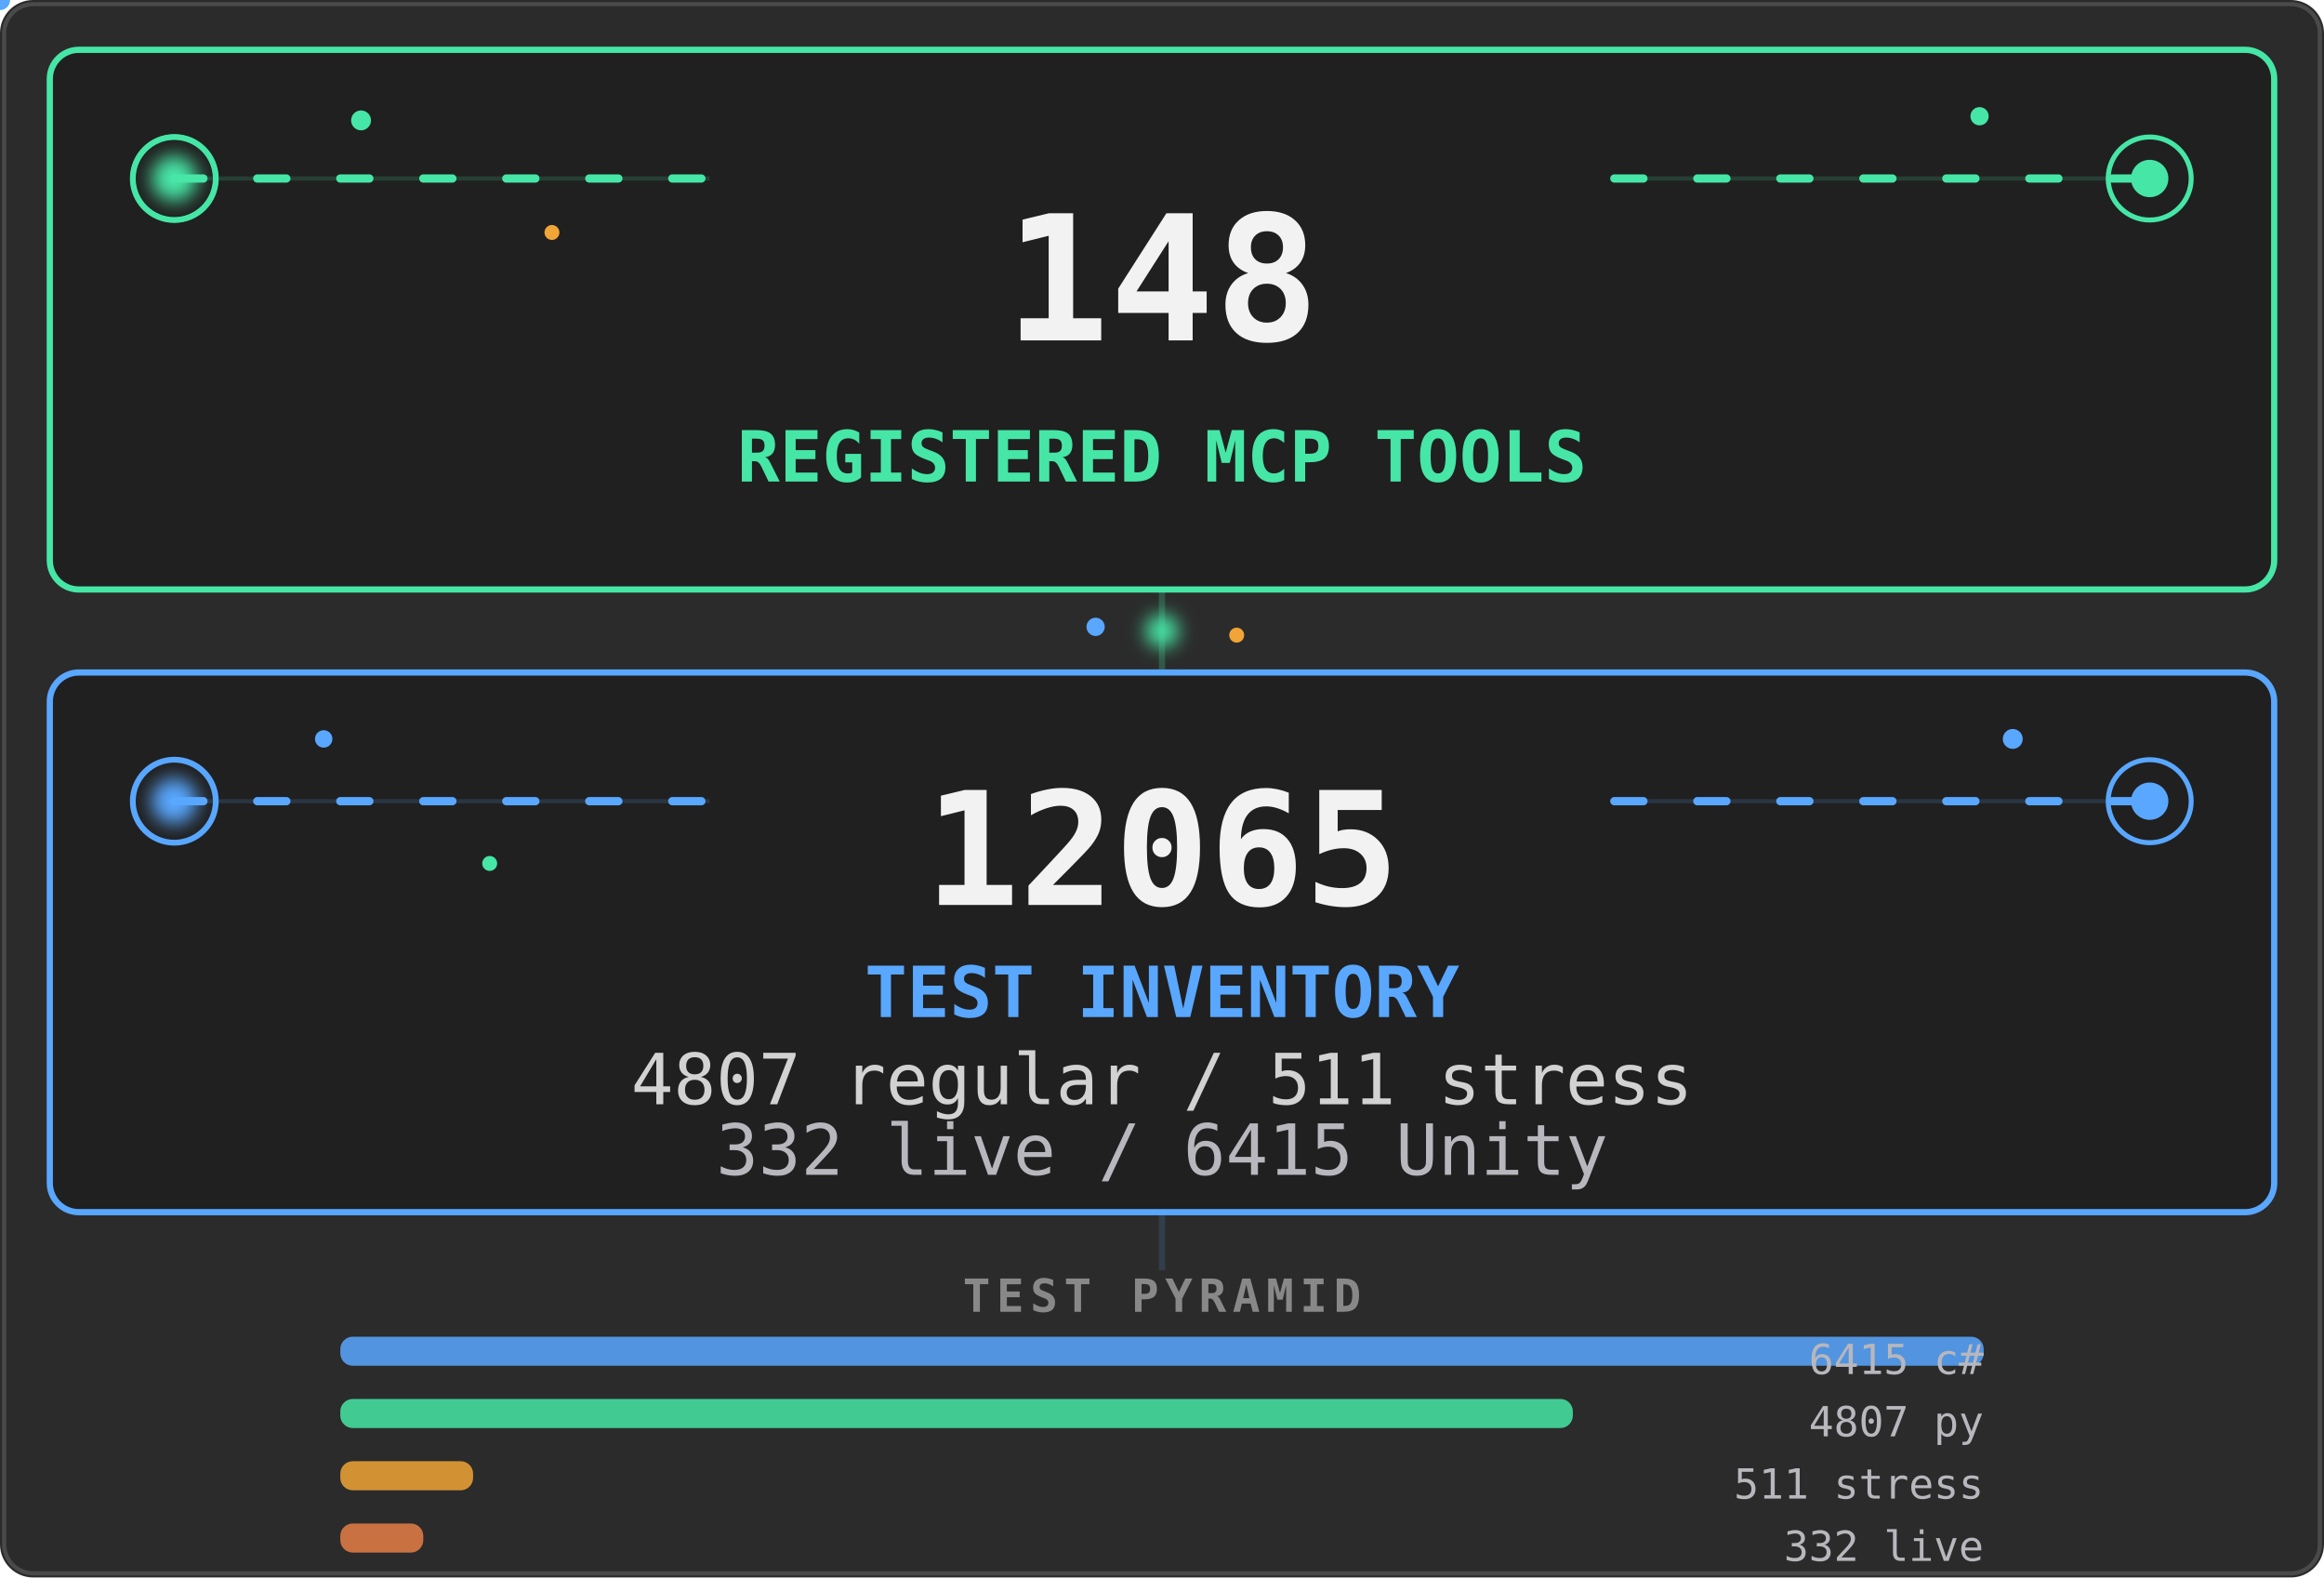
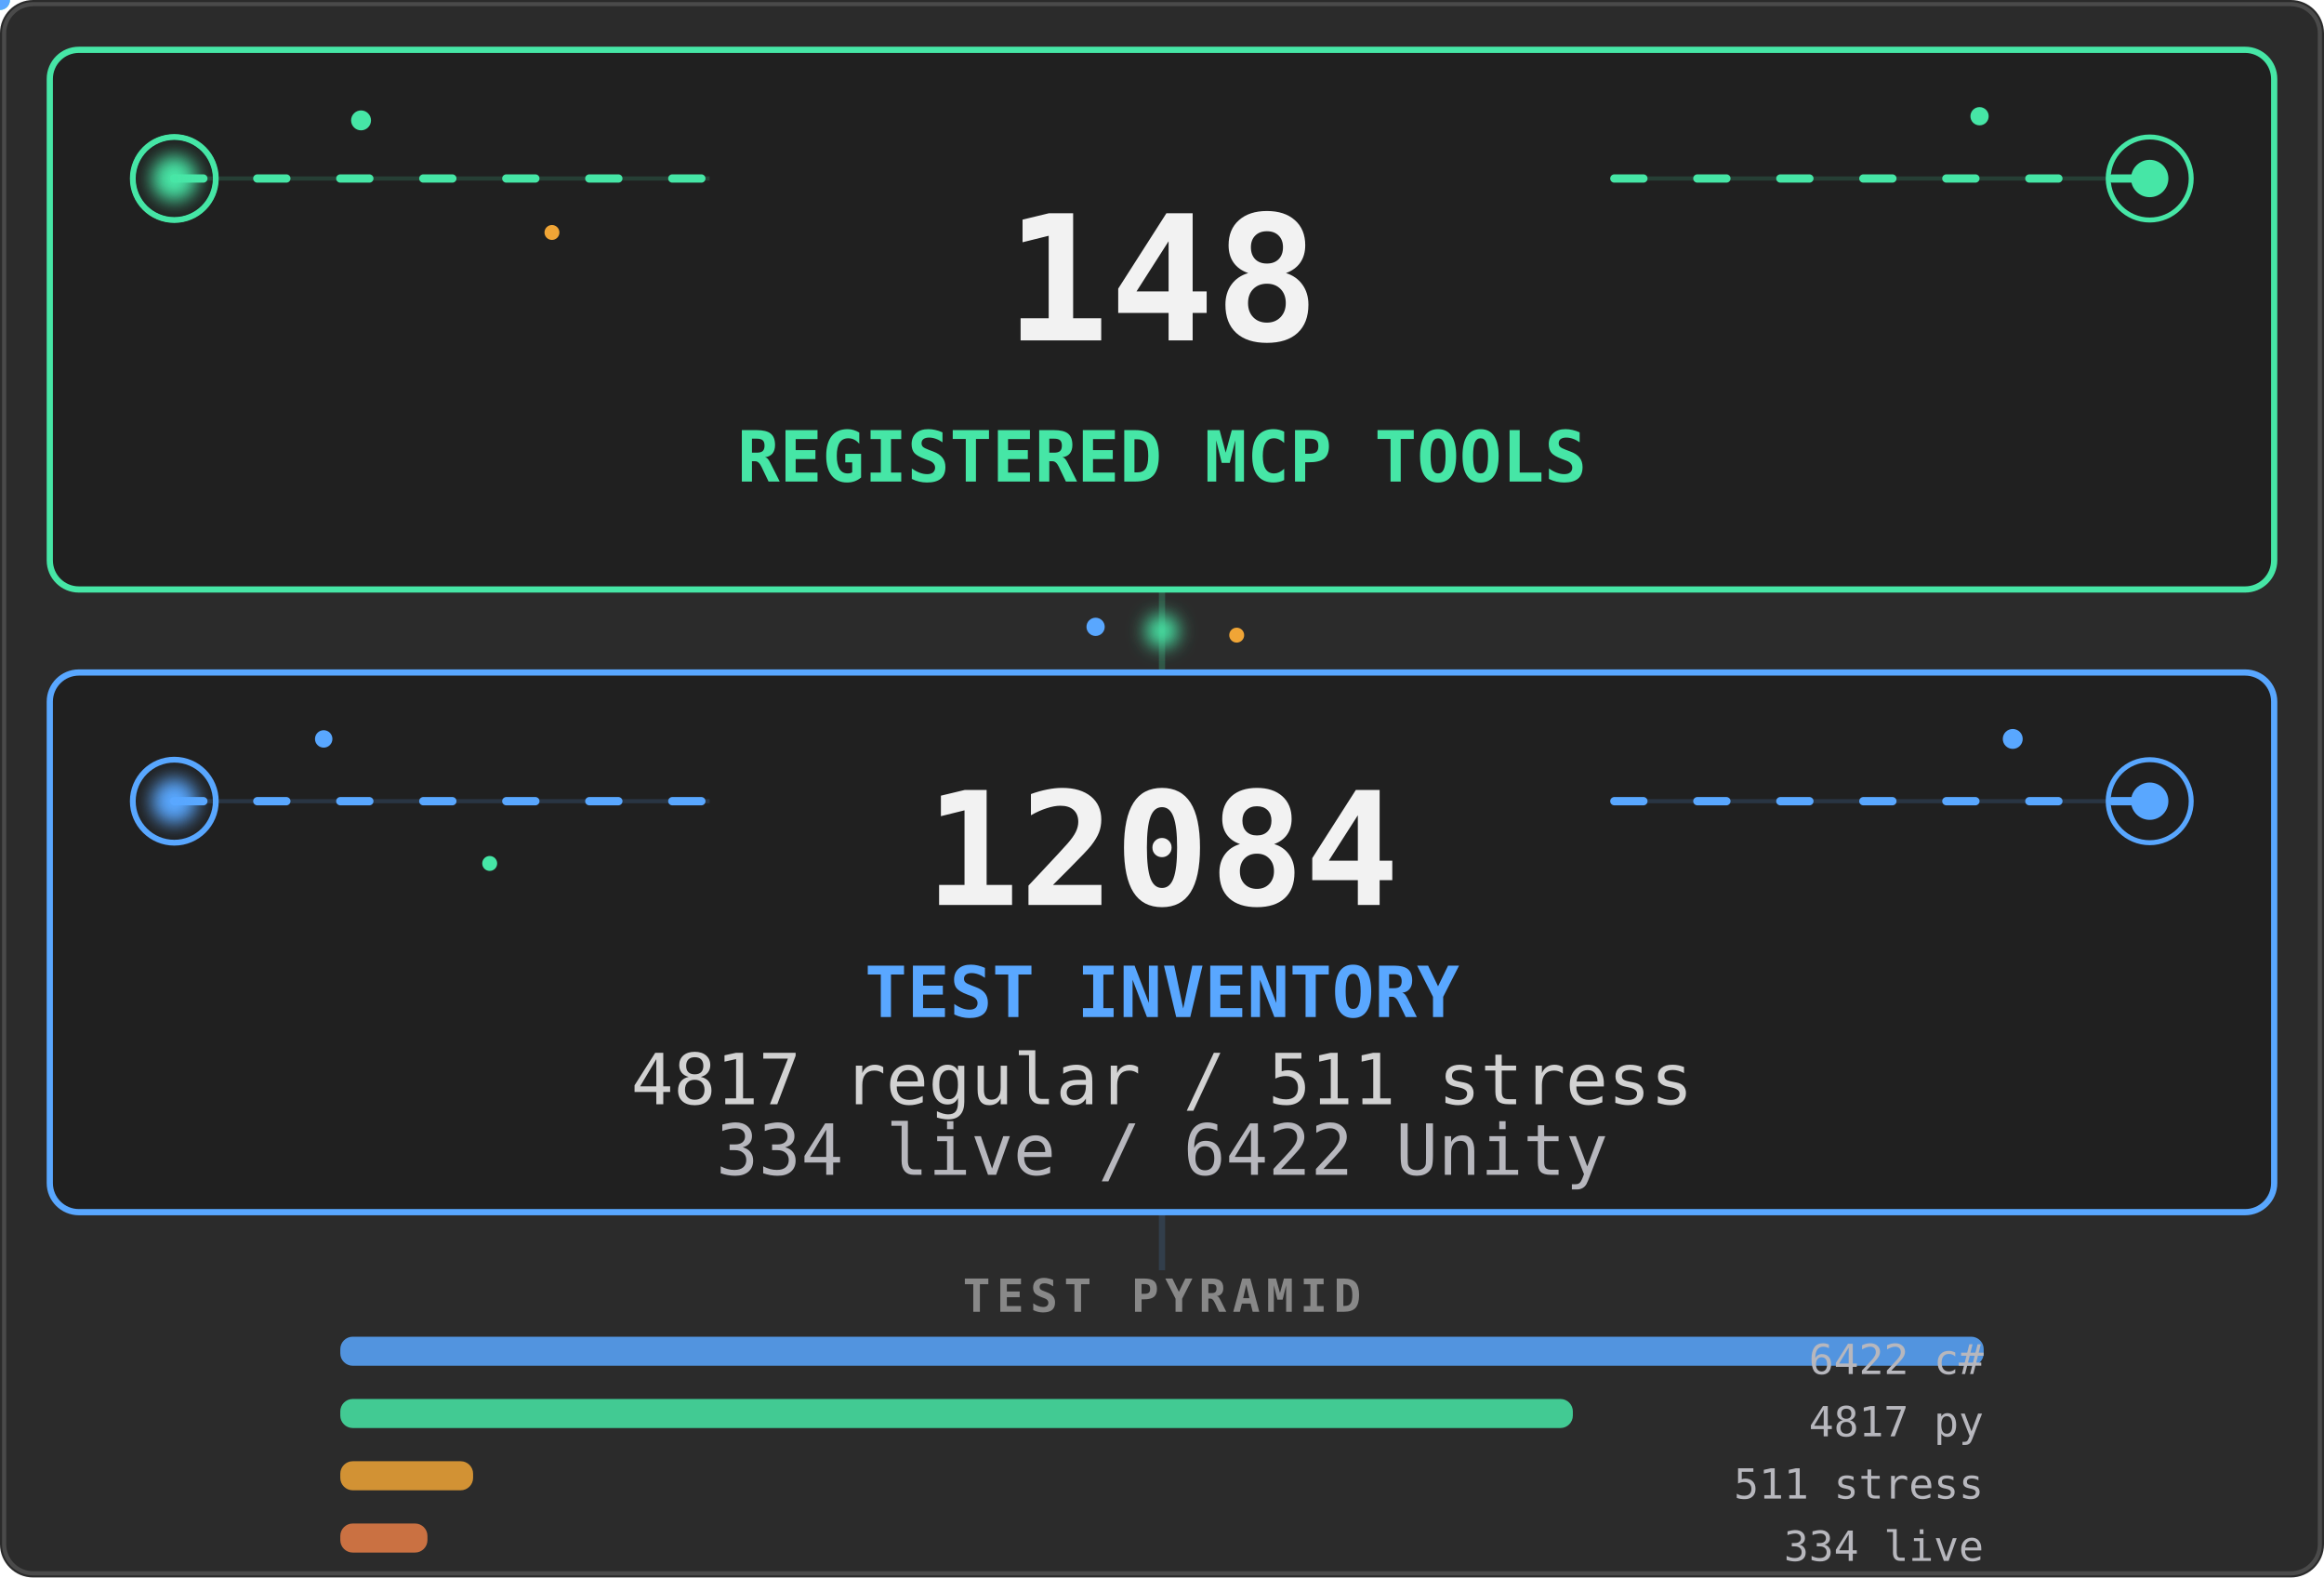
<svg xmlns="http://www.w3.org/2000/svg" viewBox="0 0 560 380" width="560" height="380" role="img" aria-labelledby="stats-title stats-desc">
  <defs>
    <filter id="stats-core-glow" x="-80%" y="-80%" width="260%" height="260%">
      <feGaussianBlur stdDeviation="2.2" />
    </filter>
    <clipPath id="stats-tools-clip">
      <rect x="12" y="12" width="536" height="130" rx="7" />
    </clipPath>
    <clipPath id="stats-tests-clip">
      <rect x="12" y="162" width="536" height="130" rx="7" />
    </clipPath>
    <linearGradient id="stats-tools-scan" x1="0" y1="0" x2="1" y2="0">
      <stop offset="0" stop-color="#46e6a6" stop-opacity="0" />
      <stop offset=".5" stop-color="#46e6a6" stop-opacity=".2" />
      <stop offset="1" stop-color="#46e6a6" stop-opacity="0" />
    </linearGradient>
    <linearGradient id="stats-tests-scan" x1="0" y1="0" x2="1" y2="0">
      <stop offset="0" stop-color="#59a7ff" stop-opacity="0" />
      <stop offset=".5" stop-color="#59a7ff" stop-opacity=".18" />
      <stop offset="1" stop-color="#59a7ff" stop-opacity="0" />
    </linearGradient>
  </defs>
  <style>
    .stats-card {
      fill: #202020;
      stroke-width: 1.5;
    }
    .stats-aura {
      transform-box: fill-box;
      transform-origin: center;
      animation: stats-aura-breathe 4.2s ease-in-out infinite;
    }
    .stats-aura-tests { animation-delay: -2.1s; }
    .stats-flow {
      fill: none;
      stroke-width: 2;
      stroke-linecap: round;
      stroke-dasharray: 7 13;
      animation: stats-flow 3.8s linear infinite;
    }
    .stats-flow-tests {
      animation-delay: -1.9s;
      animation-duration: 4.4s;
    }
    .stats-ring {
      fill: none;
      transform-box: fill-box;
      transform-origin: center;
      animation: stats-ring-life 3.2s ease-out infinite;
    }
    .stats-ring-mid { animation-delay: -1.05s; }
    .stats-ring-late { animation-delay: -2.1s; }
    .stats-ring-tests { animation-duration: 3.7s; }
    .stats-core {
      transform-box: fill-box;
      transform-origin: center;
      animation: stats-core-life 2.8s ease-in-out infinite;
    }
    .stats-core-tests {
      animation-delay: -1.4s;
      animation-duration: 3.2s;
    }
    .stats-scan {
      animation: stats-scan-yoyo 5.4s ease-in-out infinite alternate;
    }
    .stats-scan-tests {
      animation-delay: -2.7s;
      animation-duration: 6.2s;
    }
    .stats-spore {
      transform-box: fill-box;
      transform-origin: center;
      animation: stats-spore-drift 5.1s ease-in-out infinite alternate;
    }
    .stats-spore-b { animation-delay: -1.7s; animation-duration: 6.3s; }
    .stats-spore-c { animation-delay: -3.4s; animation-duration: 4.7s; }
    .stats-spore-phase-1 { animation-delay: -.6s; animation-duration: 5.5s; }
    .stats-spore-phase-2 { animation-delay: -1.3s; animation-duration: 4.8s; }
    .stats-spore-phase-3 { animation-delay: -2.2s; animation-duration: 6s; }
    .stats-spore-phase-4 { animation-delay: -3.1s; animation-duration: 5.2s; }
    .stats-spore-phase-5 { animation-delay: -4s; animation-duration: 6.6s; }
    .stats-spore-phase-6 { animation-delay: -4.8s; animation-duration: 5.8s; }
    .stats-bridge {
      transform-box: fill-box;
      transform-origin: center;
      animation: stats-bridge-life 3.6s ease-in-out infinite;
    }
    .motion-particle { pointer-events: none; }
    @keyframes stats-aura-breathe {
      0%, 100% { opacity: .07; transform: scale(.985); }
      50% { opacity: .2; transform: scale(1.015); }
    }
    @keyframes stats-flow {
      from { stroke-dashoffset: 0; }
      to { stroke-dashoffset: -40; }
    }
    @keyframes stats-ring-life {
      0% { opacity: .7; transform: scale(.45); }
      72%, 100% { opacity: 0; transform: scale(1.85); }
    }
    @keyframes stats-core-life {
      0%, 100% { opacity: .8; transform: scale(.86); }
      50% { opacity: 1; transform: scale(1.12); }
    }
    @keyframes stats-scan-yoyo {
      0% { opacity: 0; transform: translateX(-76px); }
      16%, 84% { opacity: .8; }
      100% { opacity: 0; transform: translateX(596px); }
    }
    @keyframes stats-spore-drift {
      0% { opacity: .2; transform: translate(-5px, 4px) scale(.72); }
      48% { opacity: .72; transform: translate(4px, -5px) scale(1.12); }
      100% { opacity: .3; transform: translate(9px, 3px) scale(.84); }
    }
    @keyframes stats-bridge-life {
      0%, 100% { opacity: .38; transform: scale(.82); }
      50% { opacity: 1; transform: scale(1.12); }
    }
    @media (prefers-reduced-motion: reduce) {
      .stats-aura, .stats-flow, .stats-ring, .stats-core,
      .stats-scan, .stats-spore, .stats-bridge {
        animation: none !important;
      }
      .stats-aura { opacity: .1; }
      .stats-flow { stroke-dasharray: none; opacity: .42; }
      .stats-ring { opacity: .18; }
      .stats-core { opacity: 1; }
      .stats-scan, .motion-particle { display: none; }
      .stats-spore { opacity: .3; }
      .stats-bridge { opacity: .75; }
    }
  </style>
  <rect width="560" height="380" rx="8" fill="#2b2b2b" />
  <rect x="1" y="1" width="558" height="378" rx="7" fill="none" stroke="#4a4a4a" />
  <path d="M280 142V162" stroke="#46e6a6" stroke-width="1.5" opacity=".22" />
  <circle class="stats-bridge" cx="280" cy="152" r="4" fill="#46e6a6" filter="url(#stats-core-glow)" />
  <circle class="stats-spore stats-spore-b stats-spore-phase-1" cx="264" cy="151" r="2.2" fill="#59a7ff" />
  <circle class="stats-spore stats-spore-c stats-spore-phase-2" cx="298" cy="153" r="1.8" fill="#f0a536" />
  <rect class="stats-aura" x="12" y="12" width="536" height="130" rx="7" fill="#46e6a6" />
  <rect class="stats-card" x="12" y="12" width="536" height="130" rx="7" stroke="#46e6a6" />
  <g clip-path="url(#stats-tools-clip)">
    <rect class="stats-scan" x="-70" y="12" width="74" height="130" fill="url(#stats-tools-scan)" />
  </g>
  <path d="M42 43H171M389 43H518" stroke="#46e6a6" opacity=".16" />
  <path class="stats-flow" d="M42 43H171M389 43H518" stroke="#46e6a6" />
  <g aria-hidden="true">
    <circle class="stats-ring" cx="42" cy="43" r="10" stroke="#46e6a6" stroke-width="1.4" />
    <circle class="stats-ring stats-ring-mid" cx="42" cy="43" r="10" stroke="#46e6a6" stroke-width="1.2" />
    <circle class="stats-ring stats-ring-late" cx="518" cy="43" r="10" stroke="#46e6a6" stroke-width="1.2" />
    <circle class="stats-core" cx="42" cy="43" r="5.5" fill="#46e6a6" filter="url(#stats-core-glow)" />
    <circle class="stats-core" cx="518" cy="43" r="4.5" fill="#46e6a6" />
    <circle class="stats-spore" cx="87" cy="29" r="2.4" fill="#46e6a6" />
    <circle class="stats-spore stats-spore-b stats-spore-phase-3" cx="133" cy="56" r="1.8" fill="#f0a536" />
    <circle class="stats-spore stats-spore-c stats-spore-phase-4" cx="477" cy="28" r="2.2" fill="#46e6a6" />
    <g class="motion-particle">
      <circle r="2.4" fill="#46e6a6">
        <animateMotion dur="4.8s" begin="-1.3s" repeatCount="indefinite" path="M42 43H171" />
        <animate attributeName="opacity" values="0;.9;.9;0" dur="4.8s" begin="-1.3s" repeatCount="indefinite" />
      </circle>
    </g>
    <g class="motion-particle">
      <circle r="2" fill="#46e6a6">
        <animateMotion dur="5.6s" begin="-4.1s" repeatCount="indefinite" path="M389 43H518" />
        <animate attributeName="opacity" values="0;.75;.75;0" dur="5.6s" begin="-4.1s" repeatCount="indefinite" />
      </circle>
    </g>
  </g>
  <g font-family="ui-monospace, SFMono-Regular, Menlo, Consolas, monospace">
    <text x="280" y="82" text-anchor="middle" fill="#f2f2f2" font-size="42" data-biome-marker="TOOLS" font-weight="700" data-mobile-critical="true">148</text>
    <text x="280" y="116" text-anchor="middle" fill="#46e6a6" font-size="17" font-weight="700" data-mobile-critical="true">REGISTERED MCP TOOLS</text>
  </g>
  <rect class="stats-aura stats-aura-tests" x="12" y="162" width="536" height="130" rx="7" fill="#59a7ff" />
  <rect class="stats-card stats-card-tests" x="12" y="162" width="536" height="130" rx="7" stroke="#59a7ff" />
  <g clip-path="url(#stats-tests-clip)">
    <rect class="stats-scan stats-scan-tests" x="-70" y="162" width="74" height="130" fill="url(#stats-tests-scan)" />
  </g>
  <path d="M42 193H171M389 193H518" stroke="#59a7ff" opacity=".16" />
  <path class="stats-flow stats-flow-tests" d="M42 193H171M389 193H518" stroke="#59a7ff" />
  <g aria-hidden="true">
    <circle class="stats-ring stats-ring-tests" cx="42" cy="193" r="10" stroke="#59a7ff" stroke-width="1.4" />
    <circle class="stats-ring stats-ring-mid stats-ring-tests" cx="518" cy="193" r="10" stroke="#59a7ff" stroke-width="1.2" />
    <circle class="stats-core stats-core-tests" cx="42" cy="193" r="5.5" fill="#59a7ff" filter="url(#stats-core-glow)" />
    <circle class="stats-core stats-core-tests" cx="518" cy="193" r="4.5" fill="#59a7ff" />
    <circle class="stats-spore stats-spore-c stats-spore-phase-5" cx="78" cy="178" r="2.1" fill="#59a7ff" />
    <circle class="stats-spore stats-spore-phase-6" cx="118" cy="208" r="1.8" fill="#46e6a6" />
    <circle class="stats-spore stats-spore-b stats-spore-phase-2" cx="485" cy="178" r="2.4" fill="#59a7ff" />
    <g class="motion-particle">
      <circle r="2.4" fill="#59a7ff">
        <animateMotion dur="5.2s" begin="-3.7s" repeatCount="indefinite" path="M42 193H171" />
        <animate attributeName="opacity" values="0;.9;.9;0" dur="5.2s" begin="-3.7s" repeatCount="indefinite" />
      </circle>
    </g>
    <g class="motion-particle">
      <circle r="2" fill="#59a7ff">
        <animateMotion dur="4.6s" begin="-.8s" repeatCount="indefinite" path="M389 193H518" />
        <animate attributeName="opacity" values="0;.75;.75;0" dur="4.6s" begin="-.8s" repeatCount="indefinite" />
      </circle>
    </g>
  </g>
  <g font-family="ui-monospace, SFMono-Regular, Menlo, Consolas, monospace">
-     <text x="280" y="218" text-anchor="middle" fill="#f2f2f2" font-size="38" data-biome-marker="TESTS" font-weight="700" data-mobile-critical="true">12065</text>
+     <text x="280" y="218" text-anchor="middle" fill="#f2f2f2" font-size="38" data-biome-marker="TESTS" font-weight="700" data-mobile-critical="true">12084</text>
    <text x="280" y="245" text-anchor="middle" fill="#59a7ff" font-size="17" font-weight="700" data-mobile-critical="true">TEST INVENTORY</text>
-     <text x="280" y="266" text-anchor="middle" fill="#d2d2d2" font-size="17" data-biome-marker="BREAKDOWN_PRIMARY" data-mobile-critical="true">4807 regular / 511 stress</text>
-     <text x="280" y="283" text-anchor="middle" fill="#b7b7bd" font-size="17" data-biome-marker="BREAKDOWN_SECONDARY" data-mobile-critical="true">332 live / 6415 Unity</text>
+     <text x="280" y="266" text-anchor="middle" fill="#d2d2d2" font-size="17" data-biome-marker="BREAKDOWN_PRIMARY" data-mobile-critical="true">4817 regular / 511 stress</text>
+     <text x="280" y="283" text-anchor="middle" fill="#b7b7bd" font-size="17" data-biome-marker="BREAKDOWN_SECONDARY" data-mobile-critical="true">334 live / 6422 Unity</text>
  </g>
  <path d="M280 292V306" stroke="#59a7ff" stroke-width="1.5" opacity=".15" />
  <g font-family="ui-monospace, SFMono-Regular, Menlo, Consolas, monospace">
    <text x="280" y="316" text-anchor="middle" fill="#888" font-size="11" font-weight="600" letter-spacing="1.5">TEST PYRAMID</text>
    <rect data-biome-bar="CS" x="82" y="322" height="7" width="396" rx="3" fill="#59a7ff" opacity=".85" />
-     <text data-biome-bar-label="CS" x="478" y="331" text-anchor="end" fill="#b7b7bd" font-size="10">6415 c#</text>
+     <text data-biome-bar-label="CS" x="478" y="331" text-anchor="end" fill="#b7b7bd" font-size="10">6422 c#</text>
    <rect data-biome-bar="PY" x="82" y="337" height="7" width="297" rx="3" fill="#46e6a6" opacity=".85" />
-     <text data-biome-bar-label="PY" x="478" y="346" text-anchor="end" fill="#b7b7bd" font-size="10">4807 py</text>
+     <text data-biome-bar-label="PY" x="478" y="346" text-anchor="end" fill="#b7b7bd" font-size="10">4817 py</text>
    <rect data-biome-bar="STRESS" x="82" y="352" height="7" width="32" rx="3" fill="#f0a536" opacity=".85" />
    <text data-biome-bar-label="STRESS" x="478" y="361" text-anchor="end" fill="#b7b7bd" font-size="10">511 stress</text>
-     <rect data-biome-bar="LIVE" x="82" y="367" height="7" width="20" rx="3" fill="#e67e46" opacity=".85" />
-     <text data-biome-bar-label="LIVE" x="478" y="376" text-anchor="end" fill="#b7b7bd" font-size="10">332 live</text>
+     <rect data-biome-bar="LIVE" x="82" y="367" height="7" width="21" rx="3" fill="#e67e46" opacity=".85" />
+     <text data-biome-bar-label="LIVE" x="478" y="376" text-anchor="end" fill="#b7b7bd" font-size="10">334 live</text>
  </g>
</svg>
